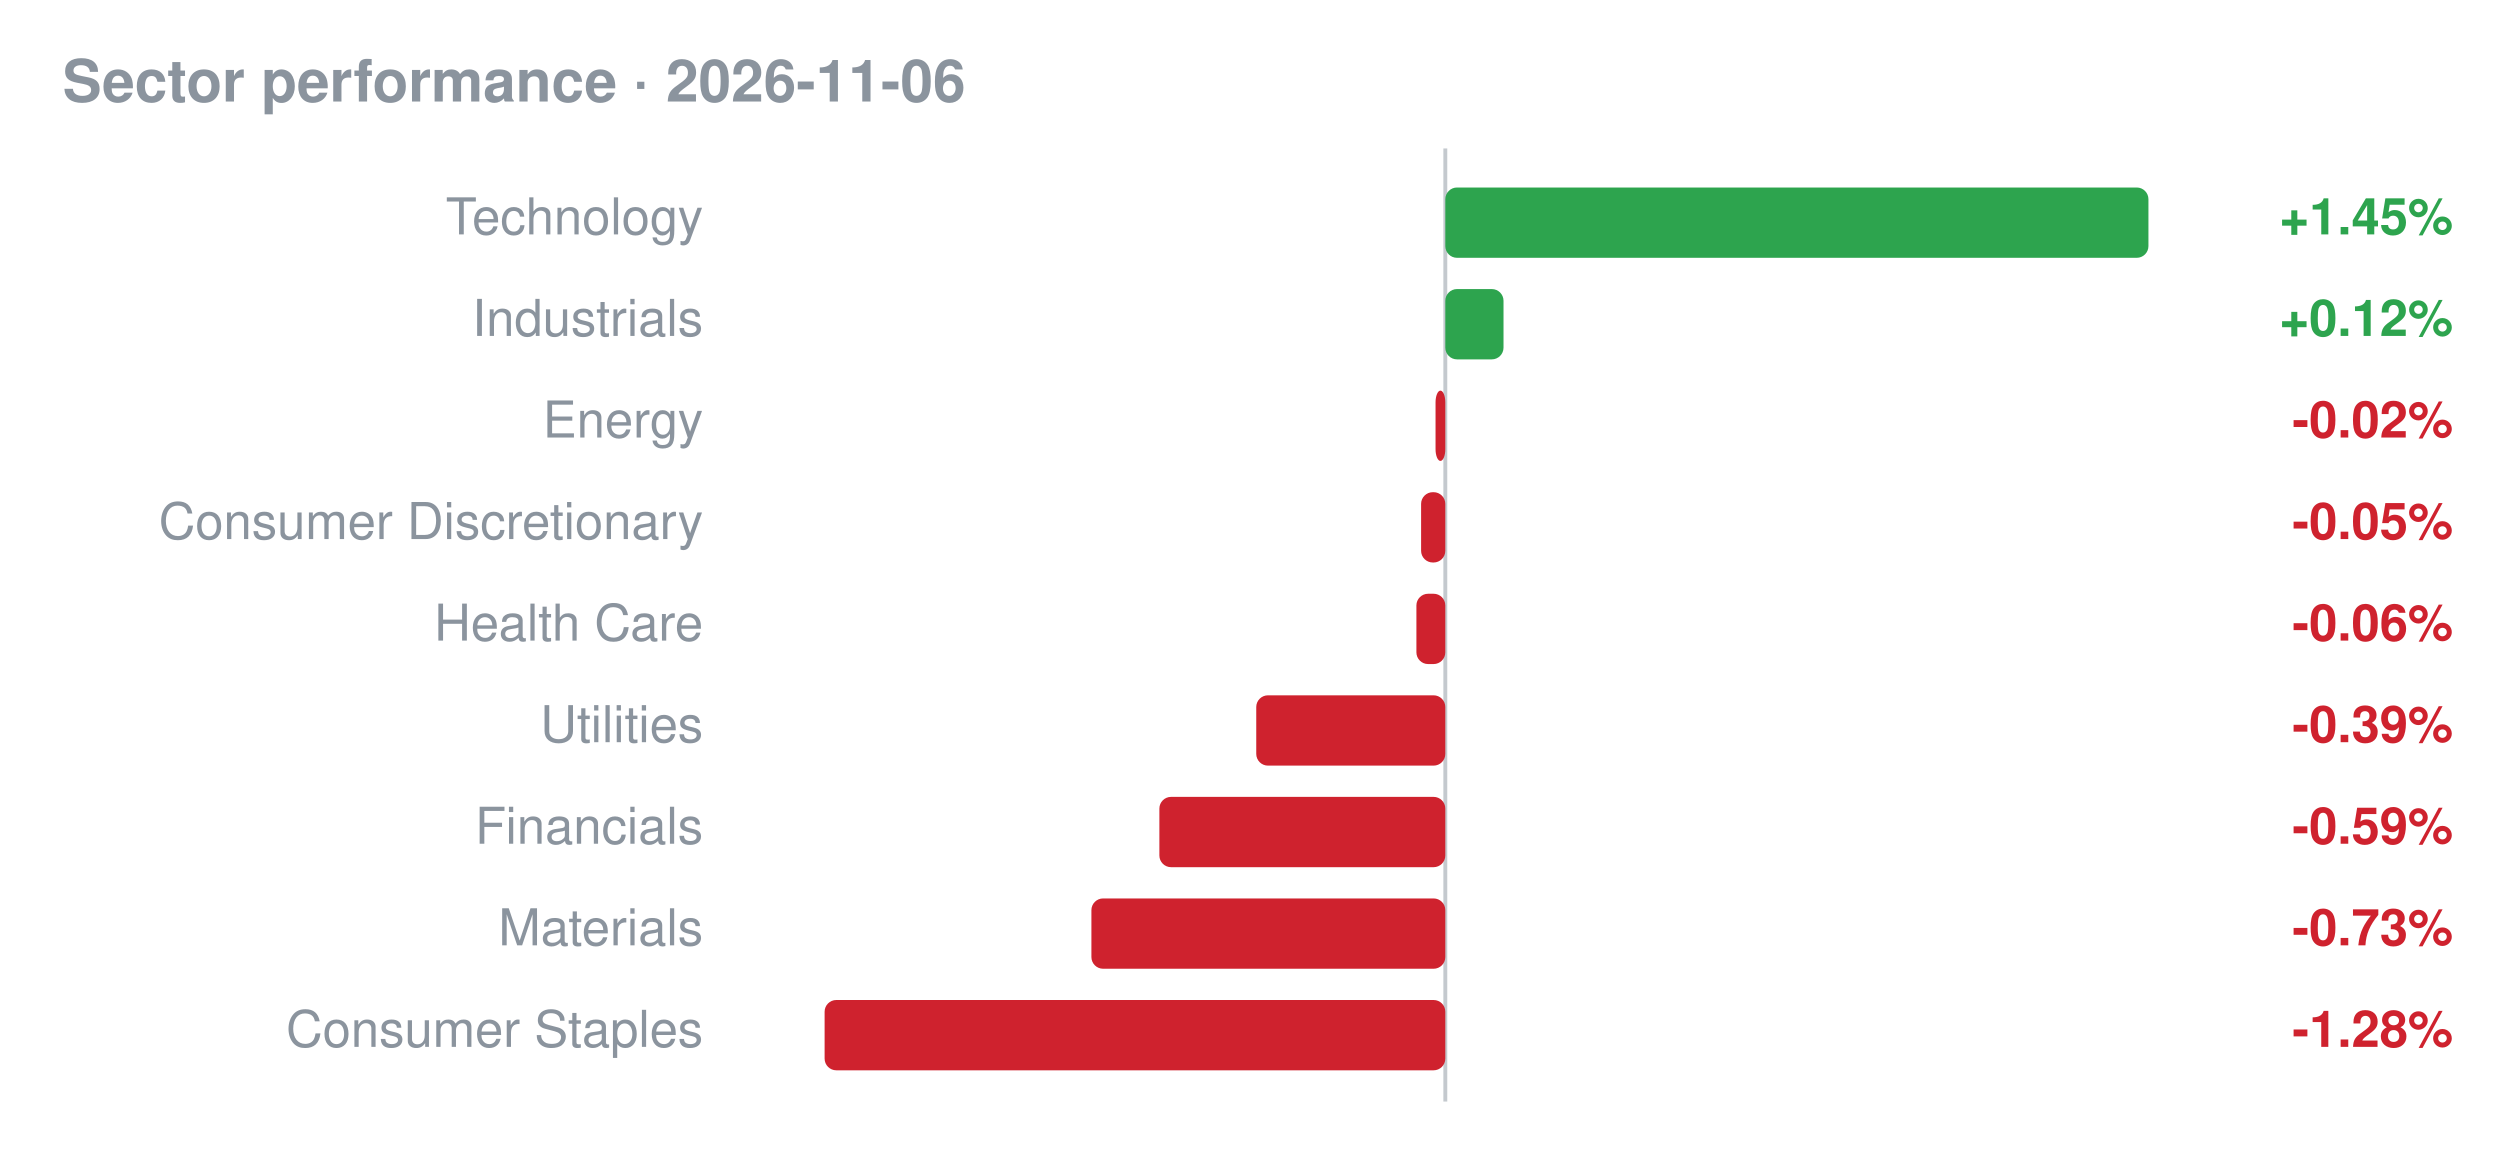
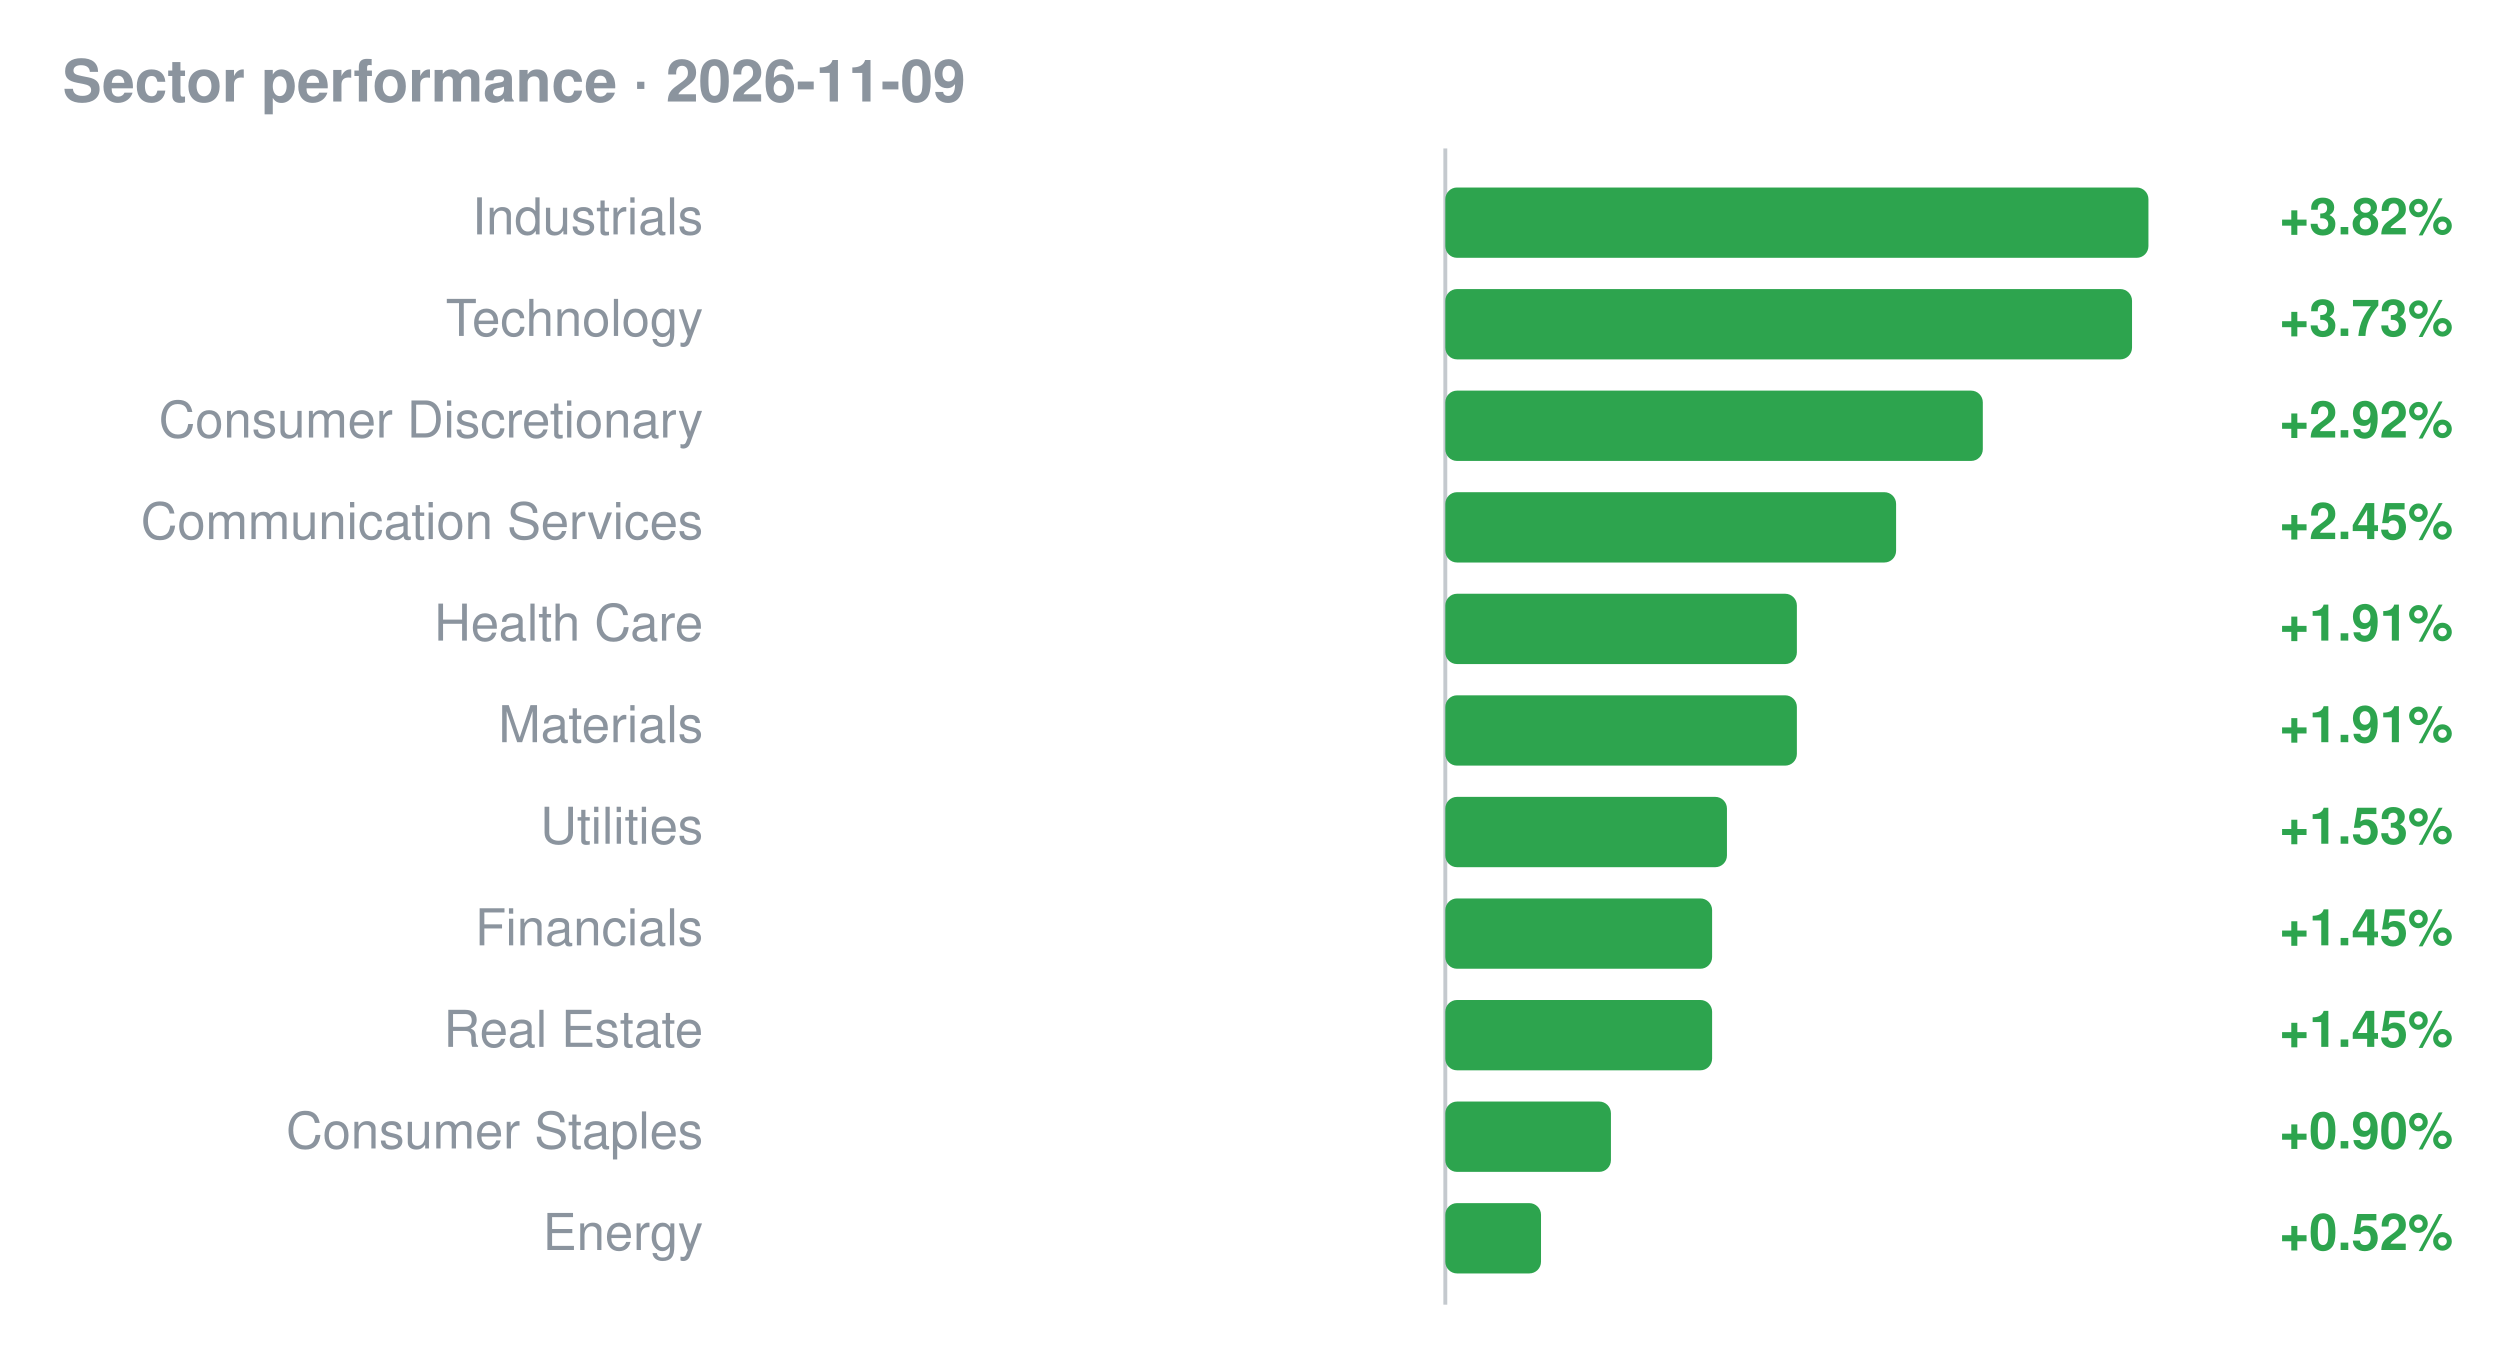
- <svg xmlns="http://www.w3.org/2000/svg" width="640" height="294" viewBox="0 0 640 294" font-family="-apple-system,Segoe UI,Helvetica,Arial,sans-serif" font-size="13">
-   <text x="16" y="26" font-size="15" font-weight="600" fill="#8b949e">Sector performance · 2026-11-06</text>
-   <line x1="370.0" y1="38" x2="370.0" y2="282" stroke="#8b949e" stroke-opacity="0.5" />
-   <text x="180" y="60" text-anchor="end" fill="#8b949e">Technology</text>
+ <svg xmlns="http://www.w3.org/2000/svg" width="640" height="346" viewBox="0 0 640 346" font-family="-apple-system,Segoe UI,Helvetica,Arial,sans-serif" font-size="13">
+   <text x="16" y="26" font-size="15" font-weight="600" fill="#8b949e">Sector performance · 2026-11-09</text>
+   <line x1="370.0" y1="38" x2="370.0" y2="334" stroke="#8b949e" stroke-opacity="0.5" />
+   <text x="180" y="60" text-anchor="end" fill="#8b949e">Industrials</text>
  <rect x="370.0" y="48" width="180.0" height="18" rx="3" fill="#2da44e" />
-   <text x="628" y="60" text-anchor="end" fill="#2da44e" font-weight="600">+1.45%</text>
-   <text x="180" y="86" text-anchor="end" fill="#8b949e">Industrials</text>
-   <rect x="370.0" y="74" width="14.9" height="18" rx="3" fill="#2da44e" />
-   <text x="628" y="86" text-anchor="end" fill="#2da44e" font-weight="600">+0.12%</text>
-   <text x="180" y="112" text-anchor="end" fill="#8b949e">Energy</text>
-   <rect x="367.5" y="100" width="2.5" height="18" rx="3" fill="#cf222e" />
-   <text x="628" y="112" text-anchor="end" fill="#cf222e" font-weight="600">-0.02%</text>
-   <text x="180" y="138" text-anchor="end" fill="#8b949e">Consumer Discretionary</text>
-   <rect x="363.8" y="126" width="6.2" height="18" rx="3" fill="#cf222e" />
-   <text x="628" y="138" text-anchor="end" fill="#cf222e" font-weight="600">-0.05%</text>
+   <text x="628" y="60" text-anchor="end" fill="#2da44e" font-weight="600">+3.82%</text>
+   <text x="180" y="86" text-anchor="end" fill="#8b949e">Technology</text>
+   <rect x="370.0" y="74" width="175.8" height="18" rx="3" fill="#2da44e" />
+   <text x="628" y="86" text-anchor="end" fill="#2da44e" font-weight="600">+3.73%</text>
+   <text x="180" y="112" text-anchor="end" fill="#8b949e">Consumer Discretionary</text>
+   <rect x="370.0" y="100" width="137.6" height="18" rx="3" fill="#2da44e" />
+   <text x="628" y="112" text-anchor="end" fill="#2da44e" font-weight="600">+2.92%</text>
+   <text x="180" y="138" text-anchor="end" fill="#8b949e">Communication Services</text>
+   <rect x="370.0" y="126" width="115.4" height="18" rx="3" fill="#2da44e" />
+   <text x="628" y="138" text-anchor="end" fill="#2da44e" font-weight="600">+2.45%</text>
  <text x="180" y="164" text-anchor="end" fill="#8b949e">Health Care</text>
-   <rect x="362.6" y="152" width="7.4" height="18" rx="3" fill="#cf222e" />
-   <text x="628" y="164" text-anchor="end" fill="#cf222e" font-weight="600">-0.06%</text>
-   <text x="180" y="190" text-anchor="end" fill="#8b949e">Utilities</text>
-   <rect x="321.6" y="178" width="48.4" height="18" rx="3" fill="#cf222e" />
-   <text x="628" y="190" text-anchor="end" fill="#cf222e" font-weight="600">-0.39%</text>
-   <text x="180" y="216" text-anchor="end" fill="#8b949e">Financials</text>
-   <rect x="296.8" y="204" width="73.2" height="18" rx="3" fill="#cf222e" />
-   <text x="628" y="216" text-anchor="end" fill="#cf222e" font-weight="600">-0.59%</text>
-   <text x="180" y="242" text-anchor="end" fill="#8b949e">Materials</text>
-   <rect x="279.4" y="230" width="90.6" height="18" rx="3" fill="#cf222e" />
-   <text x="628" y="242" text-anchor="end" fill="#cf222e" font-weight="600">-0.73%</text>
-   <text x="180" y="268" text-anchor="end" fill="#8b949e">Consumer Staples</text>
-   <rect x="211.1" y="256" width="158.9" height="18" rx="3" fill="#cf222e" />
-   <text x="628" y="268" text-anchor="end" fill="#cf222e" font-weight="600">-1.28%</text>
+   <rect x="370.0" y="152" width="90.0" height="18" rx="3" fill="#2da44e" />
+   <text x="628" y="164" text-anchor="end" fill="#2da44e" font-weight="600">+1.91%</text>
+   <text x="180" y="190" text-anchor="end" fill="#8b949e">Materials</text>
+   <rect x="370.0" y="178" width="90.0" height="18" rx="3" fill="#2da44e" />
+   <text x="628" y="190" text-anchor="end" fill="#2da44e" font-weight="600">+1.91%</text>
+   <text x="180" y="216" text-anchor="end" fill="#8b949e">Utilities</text>
+   <rect x="370.0" y="204" width="72.1" height="18" rx="3" fill="#2da44e" />
+   <text x="628" y="216" text-anchor="end" fill="#2da44e" font-weight="600">+1.53%</text>
+   <text x="180" y="242" text-anchor="end" fill="#8b949e">Financials</text>
+   <rect x="370.0" y="230" width="68.3" height="18" rx="3" fill="#2da44e" />
+   <text x="628" y="242" text-anchor="end" fill="#2da44e" font-weight="600">+1.45%</text>
+   <text x="180" y="268" text-anchor="end" fill="#8b949e">Real Estate</text>
+   <rect x="370.0" y="256" width="68.3" height="18" rx="3" fill="#2da44e" />
+   <text x="628" y="268" text-anchor="end" fill="#2da44e" font-weight="600">+1.45%</text>
+   <text x="180" y="294" text-anchor="end" fill="#8b949e">Consumer Staples</text>
+   <rect x="370.0" y="282" width="42.4" height="18" rx="3" fill="#2da44e" />
+   <text x="628" y="294" text-anchor="end" fill="#2da44e" font-weight="600">+0.90%</text>
+   <text x="180" y="320" text-anchor="end" fill="#8b949e">Energy</text>
+   <rect x="370.0" y="308" width="24.5" height="18" rx="3" fill="#2da44e" />
+   <text x="628" y="320" text-anchor="end" fill="#2da44e" font-weight="600">+0.52%</text>
</svg>
